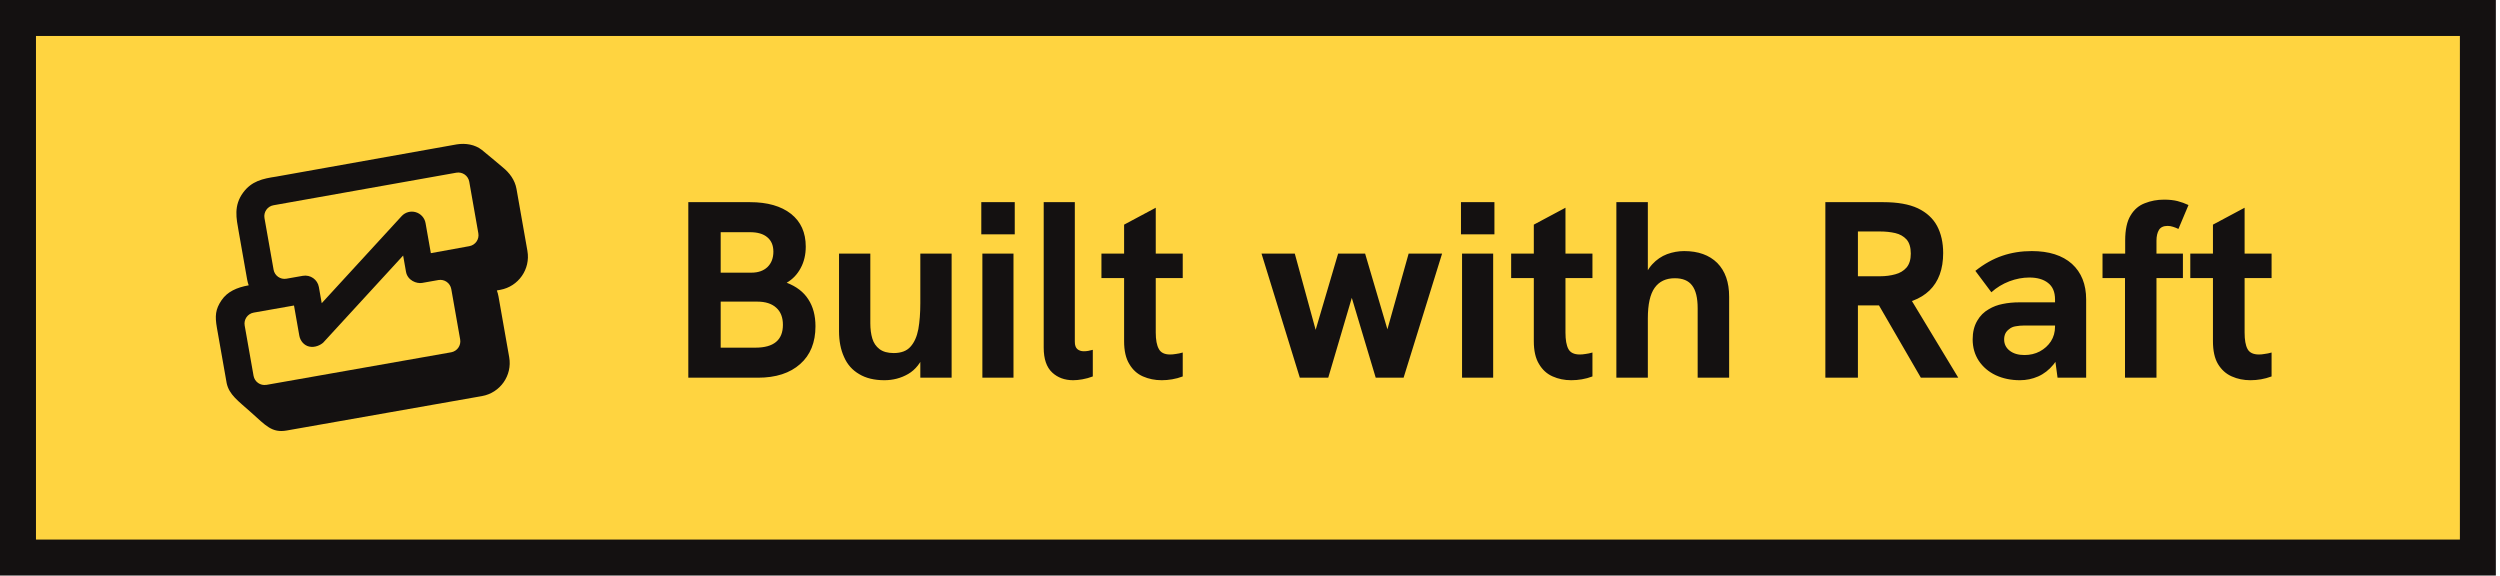
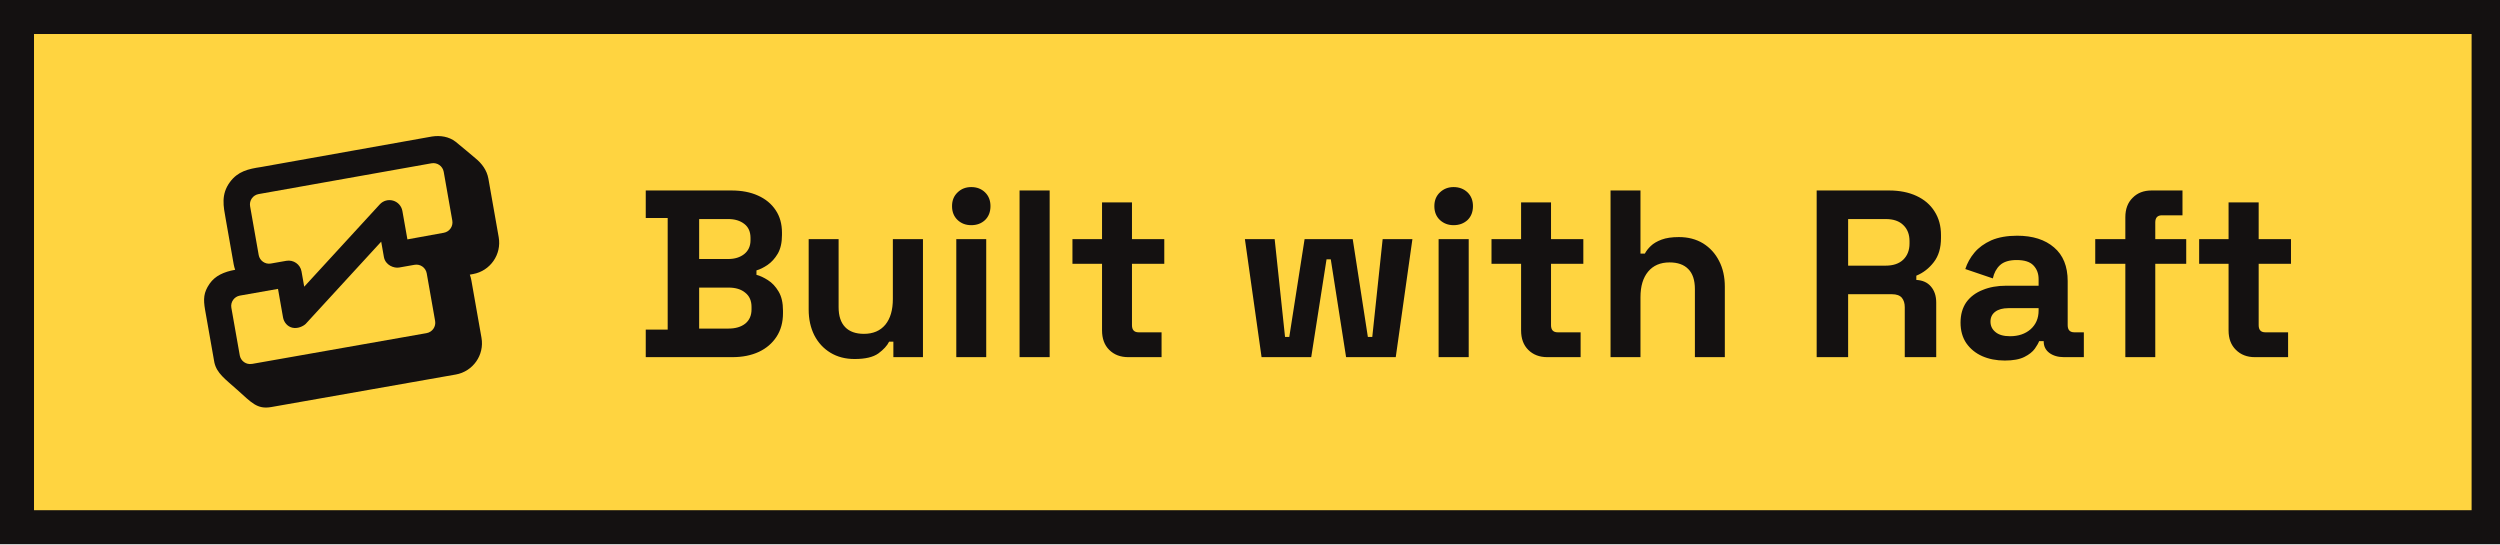
- <svg xmlns="http://www.w3.org/2000/svg" width="139" height="32" viewBox="0 0 139 32" role="img" aria-label="Built with Raft">
-   <rect width="138.77" height="32" fill="#141111" />
-   <rect x="2" y="2" width="134.77" height="28" fill="#ffd440" />
+ <svg xmlns="http://www.w3.org/2000/svg" width="147" height="32" viewBox="0 0 147 32" role="img" aria-label="Built with Raft">
+   <rect width="147.33" height="32" fill="#141111" />
+   <rect x="2" y="2" width="143.33" height="28" fill="#ffd440" />
  <path transform="translate(12 8.0) scale(0.06324)" fill="#141111" d="M211.83 0.436C219.54 -0.784 227.69 0.466 233.91 5.316C238.3 8.736 249.16 18.096 252.21 20.566C258.34 25.536 262.979 31.846 264.349 39.626L273.96 94.156H273.95C276.75 110.076 266.079 125.386 250.189 128.286L247.08 128.866C247.69 130.536 248.2 132.276 248.51 134.076L257.929 187.566C260.769 203.576 250.029 218.886 234.019 221.726L62.41 251.976C49.24 254.296 44.06 247.736 30.88 235.996C19.53 225.836 11.73 220.566 9.53 210.346L0.96 161.736C-0.84 151.396 -0.44 145.475 5.05 137.425C10.11 129.986 18.41 126.206 28.9 124.346C28.35 122.766 27.869 121.146 27.559 119.406L20.059 76.836C18.049 65.456 15.52 54.326 24.059 42.766C31.439 32.796 41.01 30.566 53 28.796L211.83 0.436ZM94.41 174.725C92.21 176.735 87.18 179.395 82 178.175C77.49 177.105 74.219 173.175 73.399 168.595L68.729 142.095L33.29 148.345C27.98 149.295 24.419 154.356 25.359 159.656L33.17 203.906C34.12 209.216 39.179 212.785 44.479 211.836V211.866L44.49 211.876L206.889 183.235C212.199 182.285 215.759 177.226 214.819 171.916L207.01 127.635C206.059 122.325 200.999 118.756 195.689 119.706C190.379 120.656 184.369 121.715 181.359 122.235C176.599 123.085 168.549 120.135 167.179 112.355L164.679 98.175L94.41 174.725ZM222.81 33.256C221.86 27.916 216.8 24.386 211.46 25.326L50.68 53.956C45.37 54.906 41.84 59.966 42.78 65.266L50.77 110.556V110.596C51.72 115.906 56.78 119.476 62.08 118.526L76.48 115.996C83.13 114.836 89.44 119.256 90.6 125.876L93.1 140.056L163.37 63.506C166.51 60.086 171.33 58.746 175.78 60.056C180.23 61.366 183.59 65.087 184.38 69.636L189.05 96.076L222.93 89.916C228.21 88.936 231.739 83.906 230.8 78.606L222.81 33.256Z" />
-   <path fill="#141111" d="M38.27 21V11.24H41.7Q43.15 11.24 43.98 11.89Q44.8 12.54 44.8 13.71Q44.8 14.38 44.52 14.9Q44.24 15.43 43.74 15.72Q44.55 16.03 44.94 16.64Q45.34 17.25 45.34 18.14Q45.34 19.49 44.49 20.24Q43.64 21 42.14 21ZM40.07 19.33H42Q43.53 19.33 43.53 18.06Q43.53 17.44 43.16 17.11Q42.79 16.77 42.1 16.77H40.07ZM40.07 15.16H41.78Q42.34 15.16 42.67 14.85Q43 14.53 43 13.99Q43 13.47 42.66 13.19Q42.33 12.91 41.7 12.91H40.07ZM49.17 21.14Q48.33 21.14 47.77 20.8Q47.2 20.47 46.93 19.85Q46.65 19.24 46.65 18.41V14.1H48.39V17.98Q48.39 18.45 48.5 18.82Q48.61 19.19 48.9 19.41Q49.19 19.63 49.69 19.63Q50.31 19.63 50.62 19.28Q50.94 18.93 51.06 18.3Q51.17 17.68 51.17 16.84V14.1H52.91V21H51.17V19.5L51.41 19.64Q51.1 20.44 50.5 20.79Q49.9 21.14 49.17 21.14ZM54.62 21V14.1H56.35V21ZM54.56 13.03V11.24H56.42V13.03ZM59.67 21.14Q58.96 21.14 58.5 20.71Q58.03 20.27 58.03 19.33V11.24H59.76V19Q59.76 19.29 59.9 19.41Q60.04 19.53 60.26 19.53Q60.37 19.53 60.5 19.51Q60.62 19.49 60.76 19.45V20.93Q60.47 21.04 60.18 21.09Q59.9 21.14 59.67 21.14ZM64.59 21.14Q64.03 21.14 63.55 20.93Q63.07 20.72 62.79 20.24Q62.5 19.77 62.5 18.97V12.49L64.26 11.55V18.49Q64.26 19.1 64.43 19.4Q64.59 19.71 65.06 19.71Q65.2 19.71 65.38 19.68Q65.55 19.66 65.76 19.6V20.93Q65.47 21.04 65.17 21.09Q64.88 21.14 64.59 21.14ZM61.24 15.46V14.1H65.76V15.46ZM72.27 21 70.14 14.1H71.99L73.15 18.34L74.4 14.1H75.9L77.14 18.31L78.32 14.1H80.18L78.04 21H76.49L75.16 16.56L73.85 21ZM81.29 21V14.1H83.02V21ZM81.23 13.03V11.24H83.09V13.03ZM87.36 21.14Q86.8 21.14 86.33 20.93Q85.85 20.72 85.57 20.24Q85.28 19.77 85.28 18.97V12.49L87.04 11.55V18.49Q87.04 19.1 87.2 19.4Q87.36 19.71 87.84 19.71Q87.98 19.71 88.16 19.68Q88.33 19.66 88.54 19.6V20.93Q88.25 21.04 87.95 21.09Q87.66 21.14 87.36 21.14ZM84.02 15.46V14.1H88.54V15.46ZM89.87 21V11.24H91.62V15.67L91.33 15.71Q91.51 15.08 91.87 14.69Q92.22 14.31 92.69 14.13Q93.16 13.96 93.64 13.96Q94.81 13.96 95.48 14.62Q96.14 15.29 96.14 16.49V21H94.39V17.14Q94.39 16.27 94.08 15.87Q93.78 15.47 93.12 15.47Q92.38 15.47 92 16Q91.62 16.53 91.62 17.7V21ZM101.49 21V11.24H104.71Q105.9 11.24 106.63 11.58Q107.36 11.93 107.7 12.56Q108.04 13.2 108.04 14.07Q108.04 15.41 107.28 16.15Q106.52 16.88 105.1 16.97Q104.78 16.98 104.44 16.98Q104.11 16.98 103.87 16.98H103.3V21ZM106.8 21 104.35 16.77 106.19 16.55 108.88 21ZM103.3 15.36H104.53Q104.99 15.36 105.38 15.25Q105.76 15.15 106 14.88Q106.24 14.6 106.24 14.1Q106.24 13.58 106 13.31Q105.76 13.05 105.38 12.96Q104.99 12.87 104.53 12.87H103.3ZM114.4 21 114.26 19.96V16.65Q114.26 16.03 113.87 15.73Q113.49 15.43 112.83 15.43Q112.28 15.43 111.72 15.64Q111.15 15.86 110.72 16.25L109.83 15.06Q110.56 14.48 111.33 14.22Q112.09 13.96 112.97 13.96Q114.4 13.96 115.2 14.67Q115.99 15.39 115.99 16.65V21ZM112.31 21.14Q111.56 21.14 110.96 20.86Q110.37 20.58 110.02 20.06Q109.68 19.54 109.68 18.87Q109.68 18.27 109.93 17.84Q110.17 17.42 110.58 17.19Q110.93 16.98 111.35 16.9Q111.78 16.81 112.27 16.81H114.41V18.1H112.52Q112.3 18.1 112.08 18.14Q111.86 18.17 111.71 18.3Q111.57 18.4 111.5 18.54Q111.43 18.69 111.43 18.87Q111.43 19.26 111.74 19.5Q112.05 19.74 112.56 19.74Q113.03 19.74 113.41 19.54Q113.8 19.33 114.03 18.98Q114.26 18.62 114.26 18.16L114.72 19.08Q114.54 19.81 114.17 20.27Q113.8 20.72 113.32 20.93Q112.84 21.14 112.31 21.14ZM118.15 21V15.46H116.9V14.1H118.16V13.37Q118.16 12.47 118.46 11.98Q118.75 11.49 119.25 11.3Q119.75 11.1 120.32 11.1Q120.75 11.1 121.07 11.18Q121.38 11.26 121.68 11.4L121.12 12.73Q120.98 12.66 120.82 12.61Q120.67 12.56 120.52 12.56Q120.18 12.56 120.04 12.78Q119.9 13.01 119.9 13.38V14.1H121.37V15.46H119.9V21ZM125.12 21.14Q124.56 21.14 124.09 20.93Q123.61 20.72 123.32 20.24Q123.04 19.77 123.04 18.97V12.49L124.8 11.55V18.49Q124.8 19.1 124.96 19.4Q125.12 19.71 125.6 19.71Q125.74 19.71 125.91 19.68Q126.09 19.66 126.3 19.6V20.93Q126 21.04 125.71 21.09Q125.42 21.14 125.12 21.14ZM121.78 15.46V14.1H126.3V15.46Z" />
+   <path fill="#141111" d="M37.97 21V19.38H39.26V12.82H37.97V11.2H43.01Q43.91 11.2 44.57 11.5Q45.24 11.8 45.61 12.36Q45.98 12.91 45.98 13.68V13.82Q45.98 14.49 45.73 14.92Q45.48 15.34 45.13 15.58Q44.79 15.81 44.48 15.9V16.16Q44.79 16.24 45.15 16.47Q45.52 16.7 45.78 17.14Q46.04 17.57 46.04 18.27V18.41Q46.04 19.22 45.66 19.8Q45.28 20.38 44.62 20.69Q43.95 21 43.07 21ZM41.11 19.32H42.84Q43.45 19.32 43.82 19.03Q44.19 18.73 44.19 18.19V18.05Q44.19 17.5 43.82 17.21Q43.46 16.91 42.84 16.91H41.11ZM41.11 15.23H42.82Q43.39 15.23 43.76 14.94Q44.13 14.64 44.13 14.13V13.99Q44.13 13.45 43.77 13.17Q43.4 12.88 42.82 12.88H41.11ZM50.25 21.11Q49.44 21.11 48.83 20.74Q48.22 20.37 47.88 19.71Q47.55 19.05 47.55 18.2V14.06H49.31V18.06Q49.31 18.84 49.7 19.24Q50.08 19.63 50.8 19.63Q51.61 19.63 52.06 19.09Q52.5 18.55 52.5 17.58V14.06H54.27V21H52.53V20.09H52.28Q52.11 20.44 51.65 20.78Q51.19 21.11 50.25 21.11ZM56.23 21V14.06H57.99V21ZM57.11 13.24Q56.63 13.24 56.31 12.94Q55.98 12.63 55.98 12.12Q55.98 11.62 56.31 11.31Q56.63 11 57.11 11Q57.6 11 57.92 11.31Q58.24 11.62 58.24 12.12Q58.24 12.63 57.92 12.94Q57.6 13.24 57.11 13.24ZM59.95 21V11.2H61.72V21ZM66.34 21Q65.65 21 65.22 20.57Q64.8 20.15 64.8 19.43V15.51H63.06V14.06H64.8V11.9H66.56V14.06H68.46V15.51H66.56V19.12Q66.56 19.54 66.95 19.54H68.3V21ZM74.18 21 73.2 14.06H74.95L75.56 19.81H75.81L76.71 14.06H79.54L80.43 19.81H80.69L81.3 14.06H83.05L82.07 21H79.15L78.25 15.25H78L77.1 21ZM84.59 21V14.06H86.36V21ZM85.47 13.24Q85 13.24 84.67 12.94Q84.34 12.63 84.34 12.12Q84.34 11.62 84.67 11.31Q85 11 85.47 11Q85.96 11 86.29 11.31Q86.61 11.62 86.61 12.12Q86.61 12.63 86.29 12.94Q85.96 13.24 85.47 13.24ZM90.98 21Q90.29 21 89.86 20.57Q89.44 20.15 89.44 19.43V15.51H87.7V14.06H89.44V11.9H91.2V14.06H93.1V15.51H91.2V19.12Q91.2 19.54 91.59 19.54H92.94V21ZM94.7 21V11.2H96.46V14.91H96.72Q96.83 14.69 97.07 14.46Q97.3 14.24 97.7 14.09Q98.1 13.94 98.72 13.94Q99.53 13.94 100.14 14.31Q100.75 14.69 101.08 15.34Q101.42 15.99 101.42 16.86V21H99.66V17Q99.66 16.21 99.27 15.82Q98.89 15.43 98.17 15.43Q97.36 15.43 96.91 15.97Q96.46 16.51 96.46 17.47V21ZM106.82 21V11.2H111.08Q112 11.2 112.69 11.52Q113.38 11.84 113.75 12.43Q114.13 13.02 114.13 13.82V13.99Q114.13 14.87 113.71 15.41Q113.29 15.96 112.68 16.21V16.46Q113.24 16.49 113.54 16.85Q113.85 17.21 113.85 17.79V21H112V18.06Q112 17.72 111.83 17.51Q111.65 17.3 111.25 17.3H108.67V21ZM108.67 15.62H110.88Q111.54 15.62 111.91 15.27Q112.28 14.91 112.28 14.32V14.18Q112.28 13.59 111.92 13.24Q111.56 12.88 110.88 12.88H108.67ZM117.88 21.2Q117.14 21.2 116.55 20.94Q115.97 20.68 115.62 20.18Q115.28 19.68 115.28 18.97Q115.28 18.26 115.62 17.77Q115.97 17.29 116.58 17.05Q117.18 16.8 117.97 16.8H119.87V16.41Q119.87 15.92 119.56 15.6Q119.26 15.29 118.58 15.29Q117.93 15.29 117.6 15.59Q117.28 15.89 117.18 16.37L115.56 15.82Q115.73 15.29 116.1 14.85Q116.47 14.41 117.09 14.13Q117.72 13.86 118.61 13.86Q119.98 13.86 120.78 14.55Q121.58 15.23 121.58 16.53V19.12Q121.58 19.54 121.97 19.54H122.53V21H121.36Q120.84 21 120.5 20.75Q120.17 20.5 120.17 20.08V20.06H119.9Q119.84 20.23 119.65 20.5Q119.45 20.78 119.03 20.99Q118.61 21.2 117.88 21.2ZM118.19 19.77Q118.93 19.77 119.4 19.36Q119.87 18.94 119.87 18.26V18.12H118.09Q117.6 18.12 117.32 18.33Q117.04 18.54 117.04 18.91Q117.04 19.29 117.34 19.53Q117.63 19.77 118.19 19.77ZM124.97 21V15.51H123.2V14.06H124.97V12.77Q124.97 12.05 125.4 11.63Q125.82 11.2 126.51 11.2H128.33V12.66H127.12Q126.73 12.66 126.73 13.08V14.06H128.55V15.51H126.73V21ZM132.58 21Q131.9 21 131.47 20.57Q131.04 20.15 131.04 19.43V15.51H129.31V14.06H131.04V11.9H132.81V14.06H134.71V15.51H132.81V19.12Q132.81 19.54 133.2 19.54H134.54V21Z" />
</svg>
